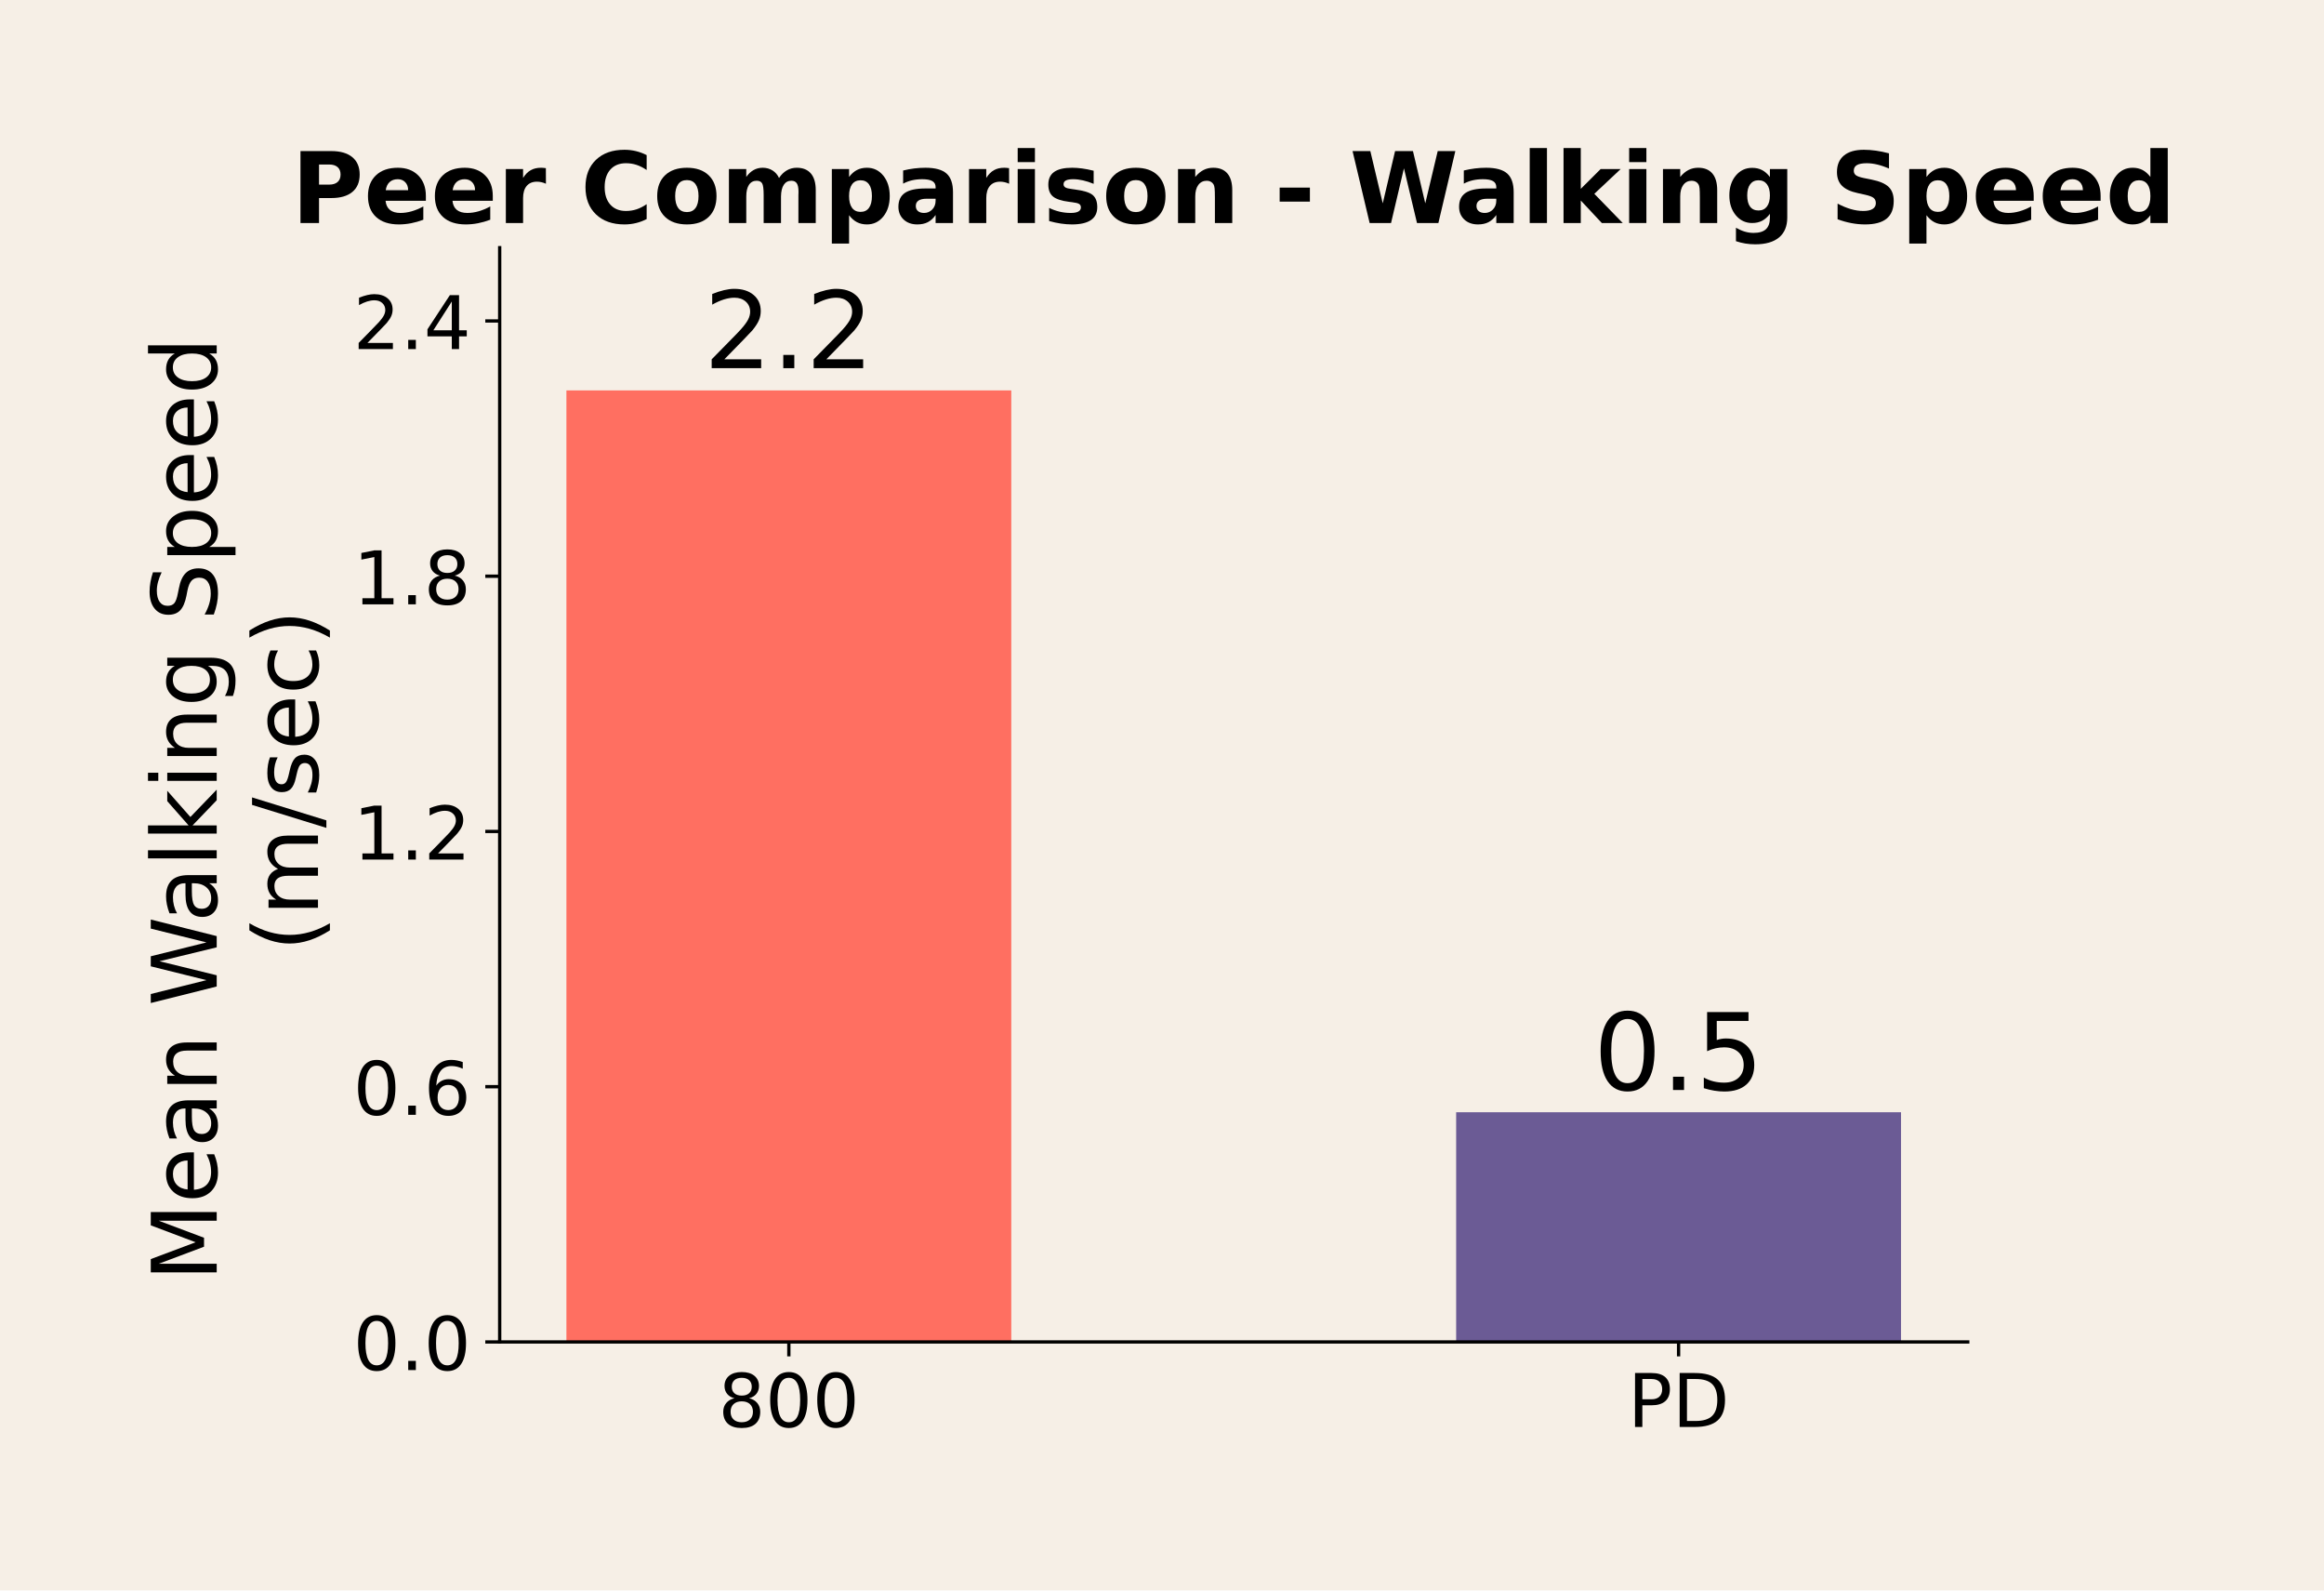
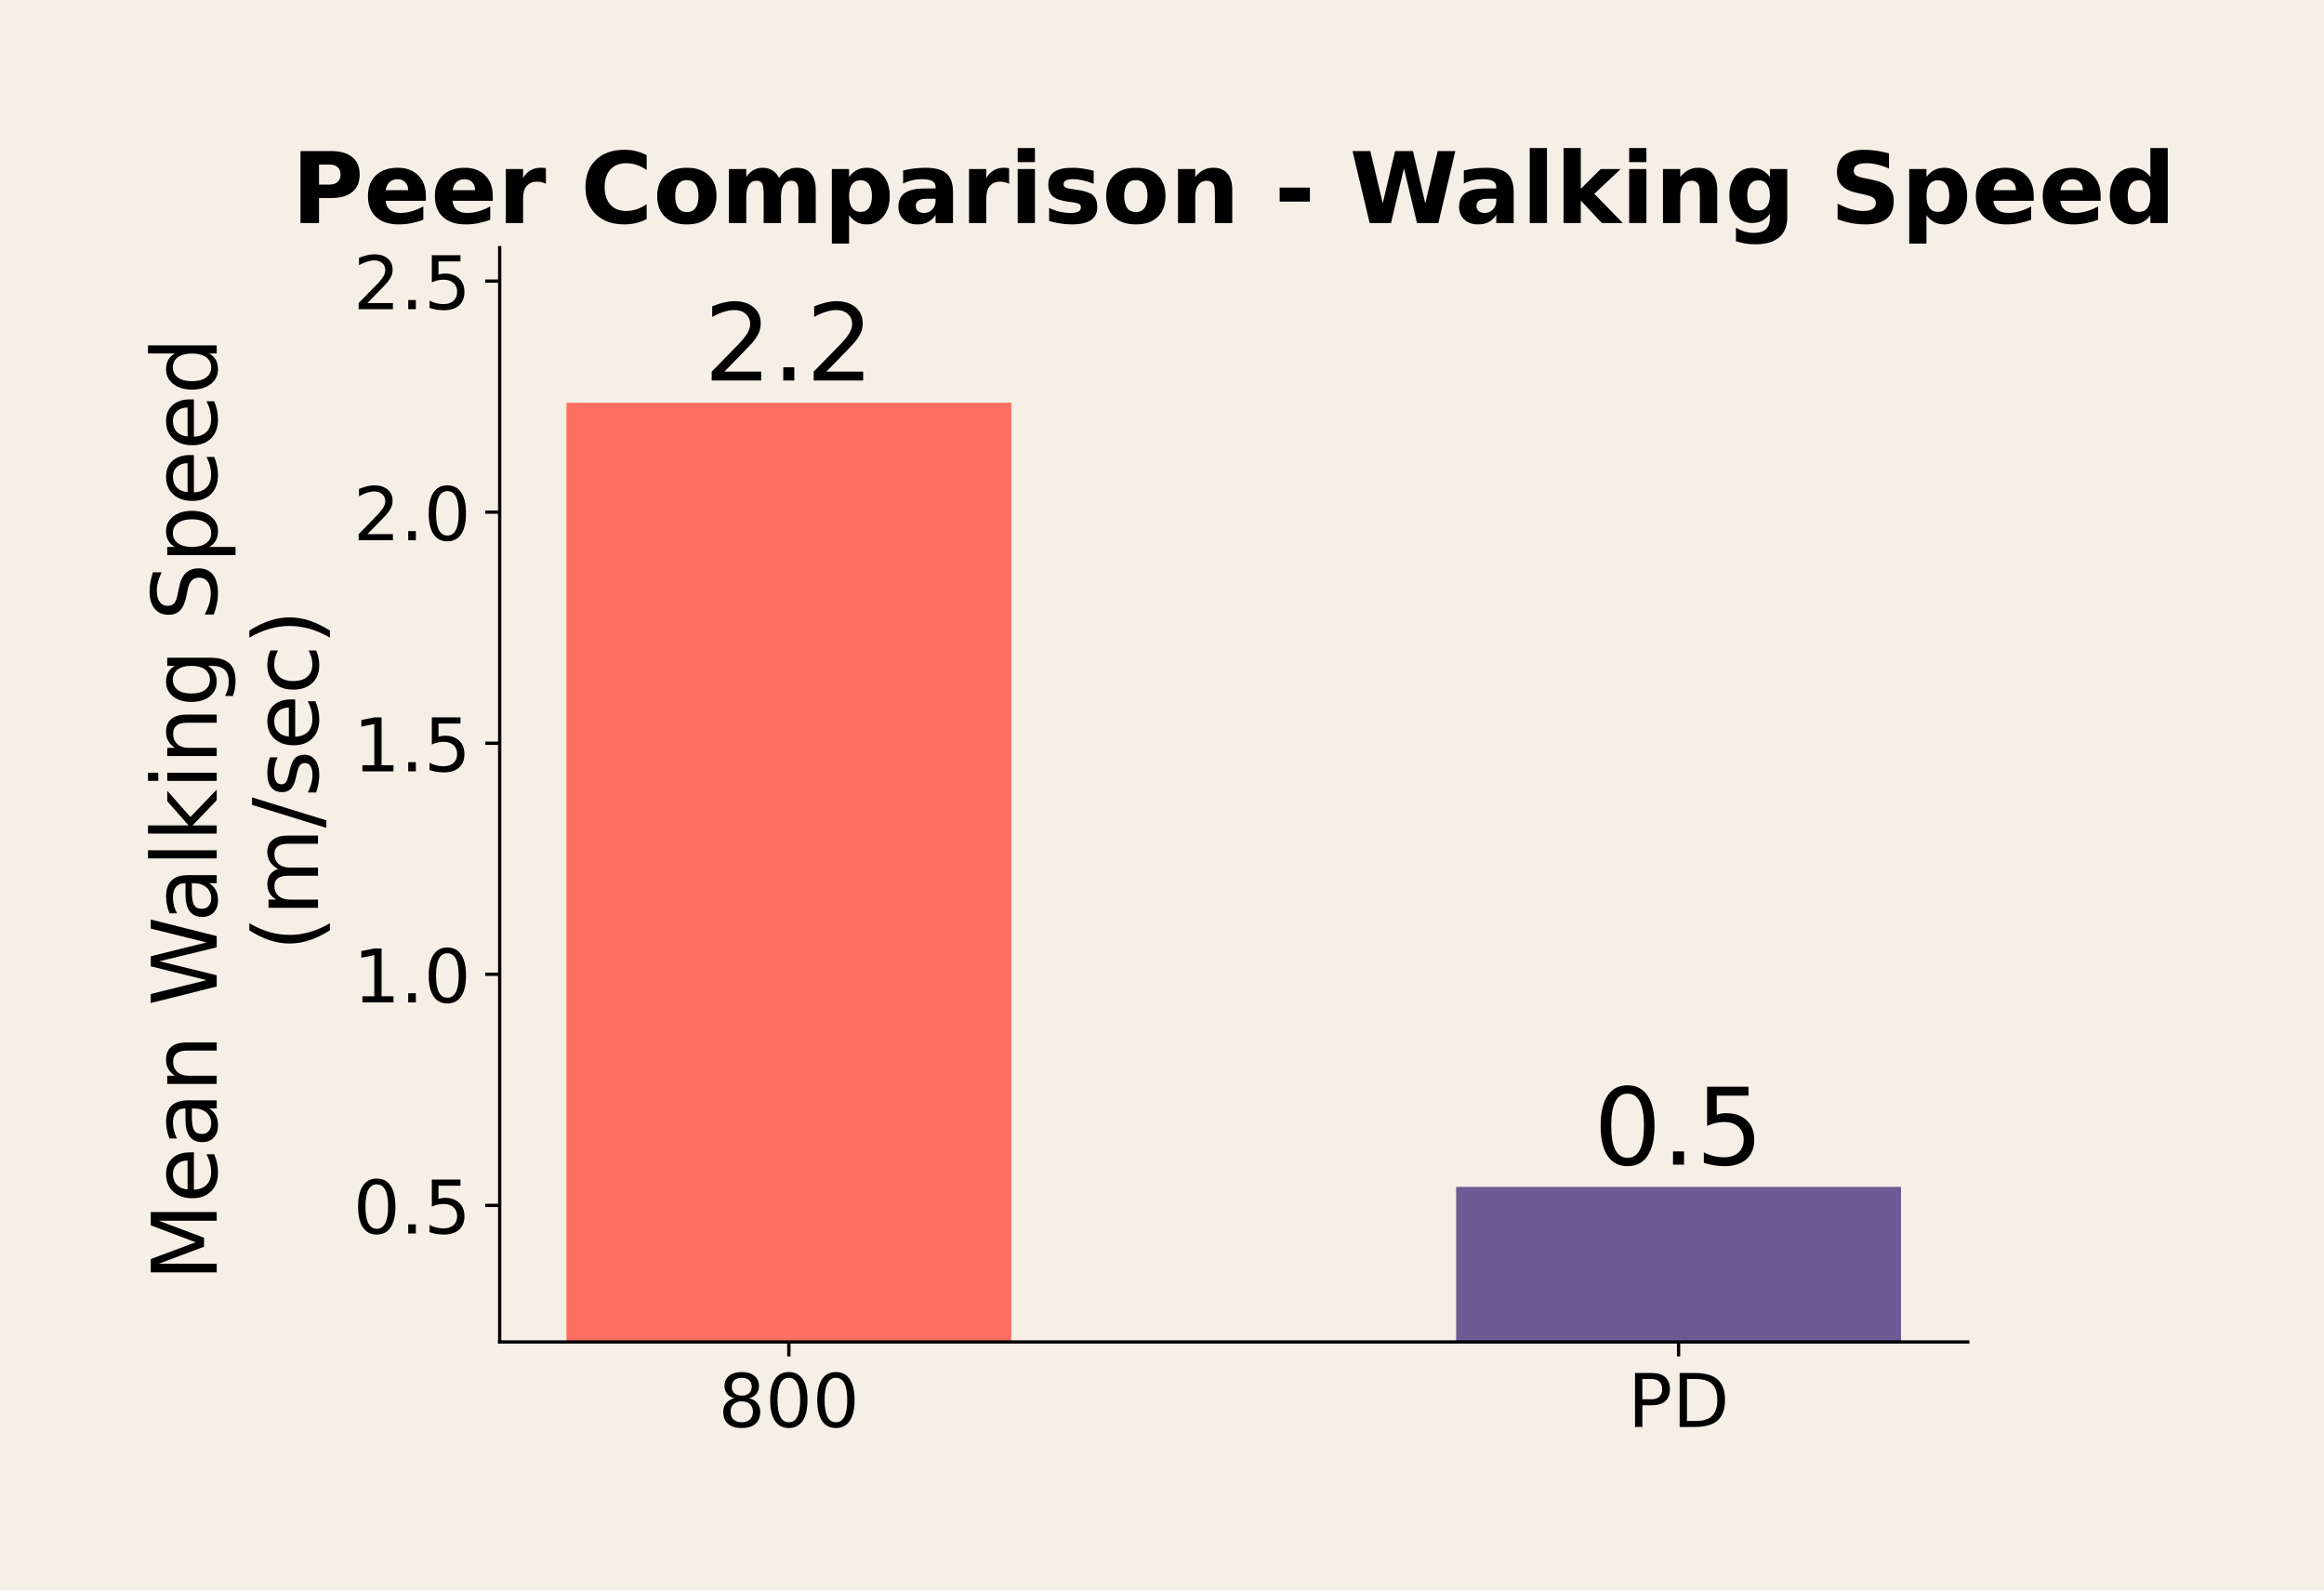
<svg xmlns="http://www.w3.org/2000/svg" xmlns:xlink="http://www.w3.org/1999/xlink" width="565.335pt" height="386.769pt" viewBox="0 0 565.335 386.769" version="1.1">
  <defs>
    <style type="text/css">*{stroke-linejoin: round; stroke-linecap: butt}</style>
  </defs>
  <g id="figure_1">
    <g id="patch_1">
      <path d="M 0 386.769  L 565.335 386.769  L 565.335 0  L 0 0  z " style="fill: #f6efe6" />
    </g>
    <g id="axes_1">
      <g id="patch_2">
        <path d="M 121.553 326.348  L 478.673 326.348  L 478.673 60.236  L 121.553 60.236  z " style="fill: #f6efe6" />
      </g>
      <g id="patch_3">
-         <path d="M 137.785 326.348  L 246.004 326.348  L 246.004 94.947  L 137.785 94.947  z " clip-path="url(#p6599dce9b2)" style="fill: #ff6f61" />
+         <path d="M 137.785 349.331  L 246.004 349.331  L 246.004 97.944  L 137.785 97.944  z " clip-path="url(#p546c8f8f7f)" style="fill: #ff6f61" />
      </g>
      <g id="patch_4">
-         <path d="M 354.222 326.348  L 462.44 326.348  L 462.44 270.482  L 354.222 270.482  z " clip-path="url(#p6599dce9b2)" style="fill: #6b5b95" />
+         <path d="M 354.222 349.331  L 462.44 349.331  L 462.44 288.64  L 354.222 288.64  z " clip-path="url(#p546c8f8f7f)" style="fill: #6b5b95" />
      </g>
      <g id="matplotlib.axis_1">
        <g id="xtick_1">
          <g id="line2d_1">
            <defs>
-               <path id="m36ceeb4257" d="M 0 0  L 0 3.5  " style="stroke: #000000; stroke-width: 0.8" />
-             </defs>
-             <g>
-               <use xlink:href="#m36ceeb4257" x="191.895" y="326.348" style="stroke: #000000; stroke-width: 0.8" />
+               <path id="mba6fbe74b4" d="M 0 0  L 0 3.5  " style="stroke: #000000; stroke-width: 0.8" />
+             </defs>
+             <g>
+               <use xlink:href="#mba6fbe74b4" x="191.895" y="326.348" style="stroke: #000000; stroke-width: 0.8" />
            </g>
          </g>
          <g id="text_1">
            <g transform="translate(174.7158 347.0254) scale(0.18 -0.18)">
              <defs>
                <path id="DejaVuSans-38" d="M 2034 2216  Q 1584 2216 1326 1975  Q 1069 1734 1069 1313  Q 1069 891 1326 650  Q 1584 409 2034 409  Q 2484 409 2743 651  Q 3003 894 3003 1313  Q 3003 1734 2745 1975  Q 2488 2216 2034 2216  z M 1403 2484  Q 997 2584 770 2862  Q 544 3141 544 3541  Q 544 4100 942 4425  Q 1341 4750 2034 4750  Q 2731 4750 3128 4425  Q 3525 4100 3525 3541  Q 3525 3141 3298 2862  Q 3072 2584 2669 2484  Q 3125 2378 3379 2068  Q 3634 1759 3634 1313  Q 3634 634 3220 271  Q 2806 -91 2034 -91  Q 1263 -91 848 271  Q 434 634 434 1313  Q 434 1759 690 2068  Q 947 2378 1403 2484  z M 1172 3481  Q 1172 3119 1398 2916  Q 1625 2713 2034 2713  Q 2441 2713 2670 2916  Q 2900 3119 2900 3481  Q 2900 3844 2670 4047  Q 2441 4250 2034 4250  Q 1625 4250 1398 4047  Q 1172 3844 1172 3481  z " transform="scale(0.015625)" />
                <path id="DejaVuSans-30" d="M 2034 4250  Q 1547 4250 1301 3770  Q 1056 3291 1056 2328  Q 1056 1369 1301 889  Q 1547 409 2034 409  Q 2525 409 2770 889  Q 3016 1369 3016 2328  Q 3016 3291 2770 3770  Q 2525 4250 2034 4250  z M 2034 4750  Q 2819 4750 3233 4129  Q 3647 3509 3647 2328  Q 3647 1150 3233 529  Q 2819 -91 2034 -91  Q 1250 -91 836 529  Q 422 1150 422 2328  Q 422 3509 836 4129  Q 1250 4750 2034 4750  z " transform="scale(0.015625)" />
              </defs>
              <use xlink:href="#DejaVuSans-38" />
              <use xlink:href="#DejaVuSans-30" x="63.623" />
              <use xlink:href="#DejaVuSans-30" x="127.246" />
            </g>
          </g>
        </g>
        <g id="xtick_2">
          <g id="line2d_2">
            <g>
-               <use xlink:href="#m36ceeb4257" x="408.331" y="326.348" style="stroke: #000000; stroke-width: 0.8" />
+               <use xlink:href="#mba6fbe74b4" x="408.331" y="326.348" style="stroke: #000000; stroke-width: 0.8" />
            </g>
          </g>
          <g id="text_2">
            <g transform="translate(395.9742 347.0254) scale(0.18 -0.18)">
              <defs>
                <path id="DejaVuSans-50" d="M 1259 4147  L 1259 2394  L 2053 2394  Q 2494 2394 2734 2622  Q 2975 2850 2975 3272  Q 2975 3691 2734 3919  Q 2494 4147 2053 4147  L 1259 4147  z M 628 4666  L 2053 4666  Q 2838 4666 3239 4311  Q 3641 3956 3641 3272  Q 3641 2581 3239 2228  Q 2838 1875 2053 1875  L 1259 1875  L 1259 0  L 628 0  L 628 4666  z " transform="scale(0.015625)" />
                <path id="DejaVuSans-44" d="M 1259 4147  L 1259 519  L 2022 519  Q 2988 519 3436 956  Q 3884 1394 3884 2338  Q 3884 3275 3436 3711  Q 2988 4147 2022 4147  L 1259 4147  z M 628 4666  L 1925 4666  Q 3281 4666 3915 4102  Q 4550 3538 4550 2338  Q 4550 1131 3912 565  Q 3275 0 1925 0  L 628 0  L 628 4666  z " transform="scale(0.015625)" />
              </defs>
              <use xlink:href="#DejaVuSans-50" />
              <use xlink:href="#DejaVuSans-44" x="60.303" />
            </g>
          </g>
        </g>
      </g>
      <g id="matplotlib.axis_2">
        <g id="ytick_1">
          <g id="line2d_3">
            <defs>
-               <path id="md34f06f603" d="M 0 0  L -3.5 0  " style="stroke: #000000; stroke-width: 0.8" />
-             </defs>
-             <g>
-               <use xlink:href="#md34f06f603" x="121.553" y="326.348" style="stroke: #000000; stroke-width: 0.8" />
+               <path id="m5b3d89cb61" d="M 0 0  L -3.5 0  " style="stroke: #000000; stroke-width: 0.8" />
+             </defs>
+             <g>
+               <use xlink:href="#m5b3d89cb61" x="121.553" y="293.136" style="stroke: #000000; stroke-width: 0.8" />
            </g>
          </g>
          <g id="text_3">
-             <g transform="translate(85.92706 333.1868) scale(0.18 -0.18)">
+             <g transform="translate(85.92706 299.9744) scale(0.18 -0.18)">
              <defs>
                <path id="DejaVuSans-2e" d="M 684 794  L 1344 794  L 1344 0  L 684 0  L 684 794  z " transform="scale(0.015625)" />
+                 <path id="DejaVuSans-35" d="M 691 4666  L 3169 4666  L 3169 4134  L 1269 4134  L 1269 2991  Q 1406 3038 1543 3061  Q 1681 3084 1819 3084  Q 2600 3084 3056 2656  Q 3513 2228 3513 1497  Q 3513 744 3044 326  Q 2575 -91 1722 -91  Q 1428 -91 1123 -41  Q 819 9 494 109  L 494 744  Q 775 591 1075 516  Q 1375 441 1709 441  Q 2250 441 2565 725  Q 2881 1009 2881 1497  Q 2881 1984 2565 2268  Q 2250 2553 1709 2553  Q 1456 2553 1204 2497  Q 953 2441 691 2322  L 691 4666  z " transform="scale(0.015625)" />
              </defs>
              <use xlink:href="#DejaVuSans-30" />
              <use xlink:href="#DejaVuSans-2e" x="63.623" />
-               <use xlink:href="#DejaVuSans-30" x="95.41" />
+               <use xlink:href="#DejaVuSans-35" x="95.41" />
            </g>
          </g>
        </g>
        <g id="ytick_2">
          <g id="line2d_4">
            <g>
-               <use xlink:href="#md34f06f603" x="121.553" y="264.275" style="stroke: #000000; stroke-width: 0.8" />
+               <use xlink:href="#m5b3d89cb61" x="121.553" y="236.941" style="stroke: #000000; stroke-width: 0.8" />
            </g>
          </g>
          <g id="text_4">
-             <g transform="translate(85.92706 271.1135) scale(0.18 -0.18)">
-               <defs>
-                 <path id="DejaVuSans-36" d="M 2113 2584  Q 1688 2584 1439 2293  Q 1191 2003 1191 1497  Q 1191 994 1439 701  Q 1688 409 2113 409  Q 2538 409 2786 701  Q 3034 994 3034 1497  Q 3034 2003 2786 2293  Q 2538 2584 2113 2584  z M 3366 4563  L 3366 3988  Q 3128 4100 2886 4159  Q 2644 4219 2406 4219  Q 1781 4219 1451 3797  Q 1122 3375 1075 2522  Q 1259 2794 1537 2939  Q 1816 3084 2150 3084  Q 2853 3084 3261 2657  Q 3669 2231 3669 1497  Q 3669 778 3244 343  Q 2819 -91 2113 -91  Q 1303 -91 875 529  Q 447 1150 447 2328  Q 447 3434 972 4092  Q 1497 4750 2381 4750  Q 2619 4750 2861 4703  Q 3103 4656 3366 4563  z " transform="scale(0.015625)" />
-               </defs>
-               <use xlink:href="#DejaVuSans-30" />
-               <use xlink:href="#DejaVuSans-2e" x="63.623" />
-               <use xlink:href="#DejaVuSans-36" x="95.41" />
+             <g transform="translate(85.92706 243.7792) scale(0.18 -0.18)">
+               <defs>
+                 <path id="DejaVuSans-31" d="M 794 531  L 1825 531  L 1825 4091  L 703 3866  L 703 4441  L 1819 4666  L 2450 4666  L 2450 531  L 3481 531  L 3481 0  L 794 0  L 794 531  z " transform="scale(0.015625)" />
+               </defs>
+               <use xlink:href="#DejaVuSans-31" />
+               <use xlink:href="#DejaVuSans-2e" x="63.623" />
+               <use xlink:href="#DejaVuSans-30" x="95.41" />
            </g>
          </g>
        </g>
        <g id="ytick_3">
          <g id="line2d_5">
            <g>
-               <use xlink:href="#md34f06f603" x="121.553" y="202.202" style="stroke: #000000; stroke-width: 0.8" />
+               <use xlink:href="#m5b3d89cb61" x="121.553" y="180.745" style="stroke: #000000; stroke-width: 0.8" />
            </g>
          </g>
          <g id="text_5">
-             <g transform="translate(85.92706 209.0402) scale(0.18 -0.18)">
-               <defs>
-                 <path id="DejaVuSans-31" d="M 794 531  L 1825 531  L 1825 4091  L 703 3866  L 703 4441  L 1819 4666  L 2450 4666  L 2450 531  L 3481 531  L 3481 0  L 794 0  L 794 531  z " transform="scale(0.015625)" />
-                 <path id="DejaVuSans-32" d="M 1228 531  L 3431 531  L 3431 0  L 469 0  L 469 531  Q 828 903 1448 1529  Q 2069 2156 2228 2338  Q 2531 2678 2651 2914  Q 2772 3150 2772 3378  Q 2772 3750 2511 3984  Q 2250 4219 1831 4219  Q 1534 4219 1204 4116  Q 875 4013 500 3803  L 500 4441  Q 881 4594 1212 4672  Q 1544 4750 1819 4750  Q 2544 4750 2975 4387  Q 3406 4025 3406 3419  Q 3406 3131 3298 2873  Q 3191 2616 2906 2266  Q 2828 2175 2409 1742  Q 1991 1309 1228 531  z " transform="scale(0.015625)" />
-               </defs>
+             <g transform="translate(85.92706 187.584) scale(0.18 -0.18)">
              <use xlink:href="#DejaVuSans-31" />
              <use xlink:href="#DejaVuSans-2e" x="63.623" />
-               <use xlink:href="#DejaVuSans-32" x="95.41" />
+               <use xlink:href="#DejaVuSans-35" x="95.41" />
            </g>
          </g>
        </g>
        <g id="ytick_4">
          <g id="line2d_6">
            <g>
-               <use xlink:href="#md34f06f603" x="121.553" y="140.128" style="stroke: #000000; stroke-width: 0.8" />
+               <use xlink:href="#m5b3d89cb61" x="121.553" y="124.55" style="stroke: #000000; stroke-width: 0.8" />
            </g>
          </g>
          <g id="text_6">
-             <g transform="translate(85.92706 146.9669) scale(0.18 -0.18)">
-               <use xlink:href="#DejaVuSans-31" />
-               <use xlink:href="#DejaVuSans-2e" x="63.623" />
-               <use xlink:href="#DejaVuSans-38" x="95.41" />
+             <g transform="translate(85.92706 131.3888) scale(0.18 -0.18)">
+               <defs>
+                 <path id="DejaVuSans-32" d="M 1228 531  L 3431 531  L 3431 0  L 469 0  L 469 531  Q 828 903 1448 1529  Q 2069 2156 2228 2338  Q 2531 2678 2651 2914  Q 2772 3150 2772 3378  Q 2772 3750 2511 3984  Q 2250 4219 1831 4219  Q 1534 4219 1204 4116  Q 875 4013 500 3803  L 500 4441  Q 881 4594 1212 4672  Q 1544 4750 1819 4750  Q 2544 4750 2975 4387  Q 3406 4025 3406 3419  Q 3406 3131 3298 2873  Q 3191 2616 2906 2266  Q 2828 2175 2409 1742  Q 1991 1309 1228 531  z " transform="scale(0.015625)" />
+               </defs>
+               <use xlink:href="#DejaVuSans-32" />
+               <use xlink:href="#DejaVuSans-2e" x="63.623" />
+               <use xlink:href="#DejaVuSans-30" x="95.41" />
            </g>
          </g>
        </g>
        <g id="ytick_5">
          <g id="line2d_7">
            <g>
-               <use xlink:href="#md34f06f603" x="121.553" y="78.055" style="stroke: #000000; stroke-width: 0.8" />
+               <use xlink:href="#m5b3d89cb61" x="121.553" y="68.355" style="stroke: #000000; stroke-width: 0.8" />
            </g>
          </g>
          <g id="text_7">
-             <g transform="translate(85.92706 84.89364) scale(0.18 -0.18)">
-               <defs>
-                 <path id="DejaVuSans-34" d="M 2419 4116  L 825 1625  L 2419 1625  L 2419 4116  z M 2253 4666  L 3047 4666  L 3047 1625  L 3713 1625  L 3713 1100  L 3047 1100  L 3047 0  L 2419 0  L 2419 1100  L 313 1100  L 313 1709  L 2253 4666  z " transform="scale(0.015625)" />
-               </defs>
+             <g transform="translate(85.92706 75.19352) scale(0.18 -0.18)">
              <use xlink:href="#DejaVuSans-32" />
              <use xlink:href="#DejaVuSans-2e" x="63.623" />
-               <use xlink:href="#DejaVuSans-34" x="95.41" />
+               <use xlink:href="#DejaVuSans-35" x="95.41" />
            </g>
          </g>
        </g>
        <g id="text_8">
          <g transform="translate(52.71656 311.5904) rotate(-90) scale(0.22 -0.22)">
            <defs>
              <path id="DejaVuSans-4d" d="M 628 4666  L 1569 4666  L 2759 1491  L 3956 4666  L 4897 4666  L 4897 0  L 4281 0  L 4281 4097  L 3078 897  L 2444 897  L 1241 4097  L 1241 0  L 628 0  L 628 4666  z " transform="scale(0.015625)" />
              <path id="DejaVuSans-65" d="M 3597 1894  L 3597 1613  L 953 1613  Q 991 1019 1311 708  Q 1631 397 2203 397  Q 2534 397 2845 478  Q 3156 559 3463 722  L 3463 178  Q 3153 47 2828 -22  Q 2503 -91 2169 -91  Q 1331 -91 842 396  Q 353 884 353 1716  Q 353 2575 817 3079  Q 1281 3584 2069 3584  Q 2775 3584 3186 3129  Q 3597 2675 3597 1894  z M 3022 2063  Q 3016 2534 2758 2815  Q 2500 3097 2075 3097  Q 1594 3097 1305 2825  Q 1016 2553 972 2059  L 3022 2063  z " transform="scale(0.015625)" />
              <path id="DejaVuSans-61" d="M 2194 1759  Q 1497 1759 1228 1600  Q 959 1441 959 1056  Q 959 750 1161 570  Q 1363 391 1709 391  Q 2188 391 2477 730  Q 2766 1069 2766 1631  L 2766 1759  L 2194 1759  z M 3341 1997  L 3341 0  L 2766 0  L 2766 531  Q 2569 213 2275 61  Q 1981 -91 1556 -91  Q 1019 -91 701 211  Q 384 513 384 1019  Q 384 1609 779 1909  Q 1175 2209 1959 2209  L 2766 2209  L 2766 2266  Q 2766 2663 2505 2880  Q 2244 3097 1772 3097  Q 1472 3097 1187 3025  Q 903 2953 641 2809  L 641 3341  Q 956 3463 1253 3523  Q 1550 3584 1831 3584  Q 2591 3584 2966 3190  Q 3341 2797 3341 1997  z " transform="scale(0.015625)" />
              <path id="DejaVuSans-6e" d="M 3513 2113  L 3513 0  L 2938 0  L 2938 2094  Q 2938 2591 2744 2837  Q 2550 3084 2163 3084  Q 1697 3084 1428 2787  Q 1159 2491 1159 1978  L 1159 0  L 581 0  L 581 3500  L 1159 3500  L 1159 2956  Q 1366 3272 1645 3428  Q 1925 3584 2291 3584  Q 2894 3584 3203 3211  Q 3513 2838 3513 2113  z " transform="scale(0.015625)" />
              <path id="DejaVuSans-20" transform="scale(0.015625)" />
              <path id="DejaVuSans-57" d="M 213 4666  L 850 4666  L 1831 722  L 2809 4666  L 3519 4666  L 4500 722  L 5478 4666  L 6119 4666  L 4947 0  L 4153 0  L 3169 4050  L 2175 0  L 1381 0  L 213 4666  z " transform="scale(0.015625)" />
              <path id="DejaVuSans-6c" d="M 603 4863  L 1178 4863  L 1178 0  L 603 0  L 603 4863  z " transform="scale(0.015625)" />
              <path id="DejaVuSans-6b" d="M 581 4863  L 1159 4863  L 1159 1991  L 2875 3500  L 3609 3500  L 1753 1863  L 3688 0  L 2938 0  L 1159 1709  L 1159 0  L 581 0  L 581 4863  z " transform="scale(0.015625)" />
              <path id="DejaVuSans-69" d="M 603 3500  L 1178 3500  L 1178 0  L 603 0  L 603 3500  z M 603 4863  L 1178 4863  L 1178 4134  L 603 4134  L 603 4863  z " transform="scale(0.015625)" />
              <path id="DejaVuSans-67" d="M 2906 1791  Q 2906 2416 2648 2759  Q 2391 3103 1925 3103  Q 1463 3103 1205 2759  Q 947 2416 947 1791  Q 947 1169 1205 825  Q 1463 481 1925 481  Q 2391 481 2648 825  Q 2906 1169 2906 1791  z M 3481 434  Q 3481 -459 3084 -895  Q 2688 -1331 1869 -1331  Q 1566 -1331 1297 -1286  Q 1028 -1241 775 -1147  L 775 -588  Q 1028 -725 1275 -790  Q 1522 -856 1778 -856  Q 2344 -856 2625 -561  Q 2906 -266 2906 331  L 2906 616  Q 2728 306 2450 153  Q 2172 0 1784 0  Q 1141 0 747 490  Q 353 981 353 1791  Q 353 2603 747 3093  Q 1141 3584 1784 3584  Q 2172 3584 2450 3431  Q 2728 3278 2906 2969  L 2906 3500  L 3481 3500  L 3481 434  z " transform="scale(0.015625)" />
              <path id="DejaVuSans-53" d="M 3425 4513  L 3425 3897  Q 3066 4069 2747 4153  Q 2428 4238 2131 4238  Q 1616 4238 1336 4038  Q 1056 3838 1056 3469  Q 1056 3159 1242 3001  Q 1428 2844 1947 2747  L 2328 2669  Q 3034 2534 3370 2195  Q 3706 1856 3706 1288  Q 3706 609 3251 259  Q 2797 -91 1919 -91  Q 1588 -91 1214 -16  Q 841 59 441 206  L 441 856  Q 825 641 1194 531  Q 1563 422 1919 422  Q 2459 422 2753 634  Q 3047 847 3047 1241  Q 3047 1584 2836 1778  Q 2625 1972 2144 2069  L 1759 2144  Q 1053 2284 737 2584  Q 422 2884 422 3419  Q 422 4038 858 4394  Q 1294 4750 2059 4750  Q 2388 4750 2728 4690  Q 3069 4631 3425 4513  z " transform="scale(0.015625)" />
              <path id="DejaVuSans-70" d="M 1159 525  L 1159 -1331  L 581 -1331  L 581 3500  L 1159 3500  L 1159 2969  Q 1341 3281 1617 3432  Q 1894 3584 2278 3584  Q 2916 3584 3314 3078  Q 3713 2572 3713 1747  Q 3713 922 3314 415  Q 2916 -91 2278 -91  Q 1894 -91 1617 61  Q 1341 213 1159 525  z M 3116 1747  Q 3116 2381 2855 2742  Q 2594 3103 2138 3103  Q 1681 3103 1420 2742  Q 1159 2381 1159 1747  Q 1159 1113 1420 752  Q 1681 391 2138 391  Q 2594 391 2855 752  Q 3116 1113 3116 1747  z " transform="scale(0.015625)" />
              <path id="DejaVuSans-64" d="M 2906 2969  L 2906 4863  L 3481 4863  L 3481 0  L 2906 0  L 2906 525  Q 2725 213 2448 61  Q 2172 -91 1784 -91  Q 1150 -91 751 415  Q 353 922 353 1747  Q 353 2572 751 3078  Q 1150 3584 1784 3584  Q 2172 3584 2448 3432  Q 2725 3281 2906 2969  z M 947 1747  Q 947 1113 1208 752  Q 1469 391 1925 391  Q 2381 391 2643 752  Q 2906 1113 2906 1747  Q 2906 2381 2643 2742  Q 2381 3103 1925 3103  Q 1469 3103 1208 2742  Q 947 2381 947 1747  z " transform="scale(0.015625)" />
            </defs>
            <use xlink:href="#DejaVuSans-4d" />
            <use xlink:href="#DejaVuSans-65" x="86.279" />
            <use xlink:href="#DejaVuSans-61" x="147.803" />
            <use xlink:href="#DejaVuSans-6e" x="209.082" />
            <use xlink:href="#DejaVuSans-20" x="272.461" />
            <use xlink:href="#DejaVuSans-57" x="304.248" />
            <use xlink:href="#DejaVuSans-61" x="396.75" />
            <use xlink:href="#DejaVuSans-6c" x="458.029" />
            <use xlink:href="#DejaVuSans-6b" x="485.812" />
            <use xlink:href="#DejaVuSans-69" x="543.723" />
            <use xlink:href="#DejaVuSans-6e" x="571.506" />
            <use xlink:href="#DejaVuSans-67" x="634.885" />
            <use xlink:href="#DejaVuSans-20" x="698.361" />
            <use xlink:href="#DejaVuSans-53" x="730.148" />
            <use xlink:href="#DejaVuSans-70" x="793.625" />
            <use xlink:href="#DejaVuSans-65" x="857.102" />
            <use xlink:href="#DejaVuSans-65" x="918.625" />
            <use xlink:href="#DejaVuSans-64" x="980.148" />
            <use xlink:href="#DejaVuSans-20" x="1043.625" />
          </g>
          <g transform="translate(77.35175 238.339) rotate(-90) scale(0.22 -0.22)">
            <defs>
              <path id="DejaVuSans-28" d="M 1984 4856  Q 1566 4138 1362 3434  Q 1159 2731 1159 2009  Q 1159 1288 1364 580  Q 1569 -128 1984 -844  L 1484 -844  Q 1016 -109 783 600  Q 550 1309 550 2009  Q 550 2706 781 3412  Q 1013 4119 1484 4856  L 1984 4856  z " transform="scale(0.015625)" />
              <path id="DejaVuSans-6d" d="M 3328 2828  Q 3544 3216 3844 3400  Q 4144 3584 4550 3584  Q 5097 3584 5394 3201  Q 5691 2819 5691 2113  L 5691 0  L 5113 0  L 5113 2094  Q 5113 2597 4934 2840  Q 4756 3084 4391 3084  Q 3944 3084 3684 2787  Q 3425 2491 3425 1978  L 3425 0  L 2847 0  L 2847 2094  Q 2847 2600 2669 2842  Q 2491 3084 2119 3084  Q 1678 3084 1418 2786  Q 1159 2488 1159 1978  L 1159 0  L 581 0  L 581 3500  L 1159 3500  L 1159 2956  Q 1356 3278 1631 3431  Q 1906 3584 2284 3584  Q 2666 3584 2933 3390  Q 3200 3197 3328 2828  z " transform="scale(0.015625)" />
              <path id="DejaVuSans-2f" d="M 1625 4666  L 2156 4666  L 531 -594  L 0 -594  L 1625 4666  z " transform="scale(0.015625)" />
              <path id="DejaVuSans-73" d="M 2834 3397  L 2834 2853  Q 2591 2978 2328 3040  Q 2066 3103 1784 3103  Q 1356 3103 1142 2972  Q 928 2841 928 2578  Q 928 2378 1081 2264  Q 1234 2150 1697 2047  L 1894 2003  Q 2506 1872 2764 1633  Q 3022 1394 3022 966  Q 3022 478 2636 193  Q 2250 -91 1575 -91  Q 1294 -91 989 -36  Q 684 19 347 128  L 347 722  Q 666 556 975 473  Q 1284 391 1588 391  Q 1994 391 2212 530  Q 2431 669 2431 922  Q 2431 1156 2273 1281  Q 2116 1406 1581 1522  L 1381 1569  Q 847 1681 609 1914  Q 372 2147 372 2553  Q 372 3047 722 3315  Q 1072 3584 1716 3584  Q 2034 3584 2315 3537  Q 2597 3491 2834 3397  z " transform="scale(0.015625)" />
              <path id="DejaVuSans-63" d="M 3122 3366  L 3122 2828  Q 2878 2963 2633 3030  Q 2388 3097 2138 3097  Q 1578 3097 1268 2742  Q 959 2388 959 1747  Q 959 1106 1268 751  Q 1578 397 2138 397  Q 2388 397 2633 464  Q 2878 531 3122 666  L 3122 134  Q 2881 22 2623 -34  Q 2366 -91 2075 -91  Q 1284 -91 818 406  Q 353 903 353 1747  Q 353 2603 823 3093  Q 1294 3584 2113 3584  Q 2378 3584 2631 3529  Q 2884 3475 3122 3366  z " transform="scale(0.015625)" />
              <path id="DejaVuSans-29" d="M 513 4856  L 1013 4856  Q 1481 4119 1714 3412  Q 1947 2706 1947 2009  Q 1947 1309 1714 600  Q 1481 -109 1013 -844  L 513 -844  Q 928 -128 1133 580  Q 1338 1288 1338 2009  Q 1338 2731 1133 3434  Q 928 4138 513 4856  z " transform="scale(0.015625)" />
            </defs>
            <use xlink:href="#DejaVuSans-20" />
            <use xlink:href="#DejaVuSans-28" x="31.787" />
            <use xlink:href="#DejaVuSans-6d" x="70.801" />
            <use xlink:href="#DejaVuSans-2f" x="168.213" />
            <use xlink:href="#DejaVuSans-73" x="201.904" />
            <use xlink:href="#DejaVuSans-65" x="254.004" />
            <use xlink:href="#DejaVuSans-63" x="315.527" />
            <use xlink:href="#DejaVuSans-29" x="370.508" />
          </g>
        </g>
      </g>
      <g id="patch_5">
        <path d="M 121.553 326.348  L 121.553 60.236  " style="fill: none; stroke: #000000; stroke-width: 0.8; stroke-linejoin: miter; stroke-linecap: square" />
      </g>
      <g id="patch_6">
        <path d="M 121.553 326.348  L 478.673 326.348  " style="fill: none; stroke: #000000; stroke-width: 0.8; stroke-linejoin: miter; stroke-linecap: square" />
      </g>
      <g id="text_9">
-         <g transform="translate(171.2204 89.53932) scale(0.26 -0.26)">
+         <g transform="translate(171.2204 92.53708) scale(0.26 -0.26)">
          <use xlink:href="#DejaVuSans-32" />
          <use xlink:href="#DejaVuSans-2e" x="63.623" />
          <use xlink:href="#DejaVuSans-32" x="95.41" />
        </g>
      </g>
      <g id="text_10">
-         <g transform="translate(387.6568 265.0751) scale(0.26 -0.26)">
-           <defs>
-             <path id="DejaVuSans-35" d="M 691 4666  L 3169 4666  L 3169 4134  L 1269 4134  L 1269 2991  Q 1406 3038 1543 3061  Q 1681 3084 1819 3084  Q 2600 3084 3056 2656  Q 3513 2228 3513 1497  Q 3513 744 3044 326  Q 2575 -91 1722 -91  Q 1428 -91 1123 -41  Q 819 9 494 109  L 494 744  Q 775 591 1075 516  Q 1375 441 1709 441  Q 2250 441 2565 725  Q 2881 1009 2881 1497  Q 2881 1984 2565 2268  Q 2250 2553 1709 2553  Q 1456 2553 1204 2497  Q 953 2441 691 2322  L 691 4666  z " transform="scale(0.015625)" />
-           </defs>
+         <g transform="translate(387.6568 283.233) scale(0.26 -0.26)">
          <use xlink:href="#DejaVuSans-30" />
          <use xlink:href="#DejaVuSans-2e" x="63.623" />
          <use xlink:href="#DejaVuSans-35" x="95.41" />
        </g>
      </g>
      <g id="text_11">
        <g transform="translate(70.89019 54.23625) scale(0.24 -0.24)">
          <defs>
            <path id="DejaVuSans-Bold-50" d="M 588 4666  L 2584 4666  Q 3475 4666 3951 4270  Q 4428 3875 4428 3144  Q 4428 2409 3951 2014  Q 3475 1619 2584 1619  L 1791 1619  L 1791 0  L 588 0  L 588 4666  z M 1791 3794  L 1791 2491  L 2456 2491  Q 2806 2491 2997 2661  Q 3188 2831 3188 3144  Q 3188 3456 2997 3625  Q 2806 3794 2456 3794  L 1791 3794  z " transform="scale(0.015625)" />
            <path id="DejaVuSans-Bold-65" d="M 4031 1759  L 4031 1441  L 1416 1441  Q 1456 1047 1700 850  Q 1944 653 2381 653  Q 2734 653 3104 758  Q 3475 863 3866 1075  L 3866 213  Q 3469 63 3072 -14  Q 2675 -91 2278 -91  Q 1328 -91 801 392  Q 275 875 275 1747  Q 275 2603 792 3093  Q 1309 3584 2216 3584  Q 3041 3584 3536 3087  Q 4031 2591 4031 1759  z M 2881 2131  Q 2881 2450 2695 2645  Q 2509 2841 2209 2841  Q 1884 2841 1681 2658  Q 1478 2475 1428 2131  L 2881 2131  z " transform="scale(0.015625)" />
            <path id="DejaVuSans-Bold-72" d="M 3138 2547  Q 2991 2616 2845 2648  Q 2700 2681 2553 2681  Q 2122 2681 1889 2404  Q 1656 2128 1656 1613  L 1656 0  L 538 0  L 538 3500  L 1656 3500  L 1656 2925  Q 1872 3269 2151 3426  Q 2431 3584 2822 3584  Q 2878 3584 2943 3579  Q 3009 3575 3134 3559  L 3138 2547  z " transform="scale(0.015625)" />
            <path id="DejaVuSans-Bold-20" transform="scale(0.015625)" />
            <path id="DejaVuSans-Bold-43" d="M 4288 256  Q 3956 84 3597 -3  Q 3238 -91 2847 -91  Q 1681 -91 1000 561  Q 319 1213 319 2328  Q 319 3447 1000 4098  Q 1681 4750 2847 4750  Q 3238 4750 3597 4662  Q 3956 4575 4288 4403  L 4288 3438  Q 3953 3666 3628 3772  Q 3303 3878 2944 3878  Q 2300 3878 1931 3465  Q 1563 3053 1563 2328  Q 1563 1606 1931 1193  Q 2300 781 2944 781  Q 3303 781 3628 887  Q 3953 994 4288 1222  L 4288 256  z " transform="scale(0.015625)" />
            <path id="DejaVuSans-Bold-6f" d="M 2203 2784  Q 1831 2784 1636 2517  Q 1441 2250 1441 1747  Q 1441 1244 1636 976  Q 1831 709 2203 709  Q 2569 709 2762 976  Q 2956 1244 2956 1747  Q 2956 2250 2762 2517  Q 2569 2784 2203 2784  z M 2203 3584  Q 3106 3584 3614 3096  Q 4122 2609 4122 1747  Q 4122 884 3614 396  Q 3106 -91 2203 -91  Q 1297 -91 786 396  Q 275 884 275 1747  Q 275 2609 786 3096  Q 1297 3584 2203 3584  z " transform="scale(0.015625)" />
            <path id="DejaVuSans-Bold-6d" d="M 3781 2919  Q 3994 3244 4286 3414  Q 4578 3584 4928 3584  Q 5531 3584 5847 3212  Q 6163 2841 6163 2131  L 6163 0  L 5038 0  L 5038 1825  Q 5041 1866 5042 1909  Q 5044 1953 5044 2034  Q 5044 2406 4934 2573  Q 4825 2741 4581 2741  Q 4263 2741 4089 2478  Q 3916 2216 3909 1719  L 3909 0  L 2784 0  L 2784 1825  Q 2784 2406 2684 2573  Q 2584 2741 2328 2741  Q 2006 2741 1831 2477  Q 1656 2213 1656 1722  L 1656 0  L 531 0  L 531 3500  L 1656 3500  L 1656 2988  Q 1863 3284 2130 3434  Q 2397 3584 2719 3584  Q 3081 3584 3359 3409  Q 3638 3234 3781 2919  z " transform="scale(0.015625)" />
            <path id="DejaVuSans-Bold-70" d="M 1656 506  L 1656 -1331  L 538 -1331  L 538 3500  L 1656 3500  L 1656 2988  Q 1888 3294 2169 3439  Q 2450 3584 2816 3584  Q 3463 3584 3878 3070  Q 4294 2556 4294 1747  Q 4294 938 3878 423  Q 3463 -91 2816 -91  Q 2450 -91 2169 54  Q 1888 200 1656 506  z M 2400 2772  Q 2041 2772 1848 2508  Q 1656 2244 1656 1747  Q 1656 1250 1848 986  Q 2041 722 2400 722  Q 2759 722 2948 984  Q 3138 1247 3138 1747  Q 3138 2247 2948 2509  Q 2759 2772 2400 2772  z " transform="scale(0.015625)" />
            <path id="DejaVuSans-Bold-61" d="M 2106 1575  Q 1756 1575 1579 1456  Q 1403 1338 1403 1106  Q 1403 894 1545 773  Q 1688 653 1941 653  Q 2256 653 2472 879  Q 2688 1106 2688 1447  L 2688 1575  L 2106 1575  z M 3816 1997  L 3816 0  L 2688 0  L 2688 519  Q 2463 200 2181 54  Q 1900 -91 1497 -91  Q 953 -91 614 226  Q 275 544 275 1050  Q 275 1666 698 1953  Q 1122 2241 2028 2241  L 2688 2241  L 2688 2328  Q 2688 2594 2478 2717  Q 2269 2841 1825 2841  Q 1466 2841 1156 2769  Q 847 2697 581 2553  L 581 3406  Q 941 3494 1303 3539  Q 1666 3584 2028 3584  Q 2975 3584 3395 3211  Q 3816 2838 3816 1997  z " transform="scale(0.015625)" />
            <path id="DejaVuSans-Bold-69" d="M 538 3500  L 1656 3500  L 1656 0  L 538 0  L 538 3500  z M 538 4863  L 1656 4863  L 1656 3950  L 538 3950  L 538 4863  z " transform="scale(0.015625)" />
            <path id="DejaVuSans-Bold-73" d="M 3272 3391  L 3272 2541  Q 2913 2691 2578 2766  Q 2244 2841 1947 2841  Q 1628 2841 1473 2761  Q 1319 2681 1319 2516  Q 1319 2381 1436 2309  Q 1553 2238 1856 2203  L 2053 2175  Q 2913 2066 3209 1816  Q 3506 1566 3506 1031  Q 3506 472 3093 190  Q 2681 -91 1863 -91  Q 1516 -91 1145 -36  Q 775 19 384 128  L 384 978  Q 719 816 1070 734  Q 1422 653 1784 653  Q 2113 653 2278 743  Q 2444 834 2444 1013  Q 2444 1163 2330 1236  Q 2216 1309 1875 1350  L 1678 1375  Q 931 1469 631 1722  Q 331 1975 331 2491  Q 331 3047 712 3315  Q 1094 3584 1881 3584  Q 2191 3584 2531 3537  Q 2872 3491 3272 3391  z " transform="scale(0.015625)" />
            <path id="DejaVuSans-Bold-6e" d="M 4056 2131  L 4056 0  L 2931 0  L 2931 347  L 2931 1631  Q 2931 2084 2911 2256  Q 2891 2428 2841 2509  Q 2775 2619 2662 2680  Q 2550 2741 2406 2741  Q 2056 2741 1856 2470  Q 1656 2200 1656 1722  L 1656 0  L 538 0  L 538 3500  L 1656 3500  L 1656 2988  Q 1909 3294 2193 3439  Q 2478 3584 2822 3584  Q 3428 3584 3742 3212  Q 4056 2841 4056 2131  z " transform="scale(0.015625)" />
            <path id="DejaVuSans-Bold-2d" d="M 347 2297  L 2309 2297  L 2309 1388  L 347 1388  L 347 2297  z " transform="scale(0.015625)" />
            <path id="DejaVuSans-Bold-57" d="M 191 4666  L 1344 4666  L 2150 1275  L 2950 4666  L 4109 4666  L 4909 1275  L 5716 4666  L 6859 4666  L 5759 0  L 4372 0  L 3525 3547  L 2688 0  L 1300 0  L 191 4666  z " transform="scale(0.015625)" />
            <path id="DejaVuSans-Bold-6c" d="M 538 4863  L 1656 4863  L 1656 0  L 538 0  L 538 4863  z " transform="scale(0.015625)" />
            <path id="DejaVuSans-Bold-6b" d="M 538 4863  L 1656 4863  L 1656 2216  L 2944 3500  L 4244 3500  L 2534 1894  L 4378 0  L 3022 0  L 1656 1459  L 1656 0  L 538 0  L 538 4863  z " transform="scale(0.015625)" />
            <path id="DejaVuSans-Bold-67" d="M 2919 594  Q 2688 288 2409 144  Q 2131 0 1766 0  Q 1125 0 706 504  Q 288 1009 288 1791  Q 288 2575 706 3076  Q 1125 3578 1766 3578  Q 2131 3578 2409 3434  Q 2688 3291 2919 2981  L 2919 3500  L 4044 3500  L 4044 353  Q 4044 -491 3511 -936  Q 2978 -1381 1966 -1381  Q 1638 -1381 1331 -1331  Q 1025 -1281 716 -1178  L 716 -306  Q 1009 -475 1290 -558  Q 1572 -641 1856 -641  Q 2406 -641 2662 -400  Q 2919 -159 2919 353  L 2919 594  z M 2181 2772  Q 1834 2772 1640 2515  Q 1447 2259 1447 1791  Q 1447 1309 1634 1061  Q 1822 813 2181 813  Q 2531 813 2725 1069  Q 2919 1325 2919 1791  Q 2919 2259 2725 2515  Q 2531 2772 2181 2772  z " transform="scale(0.015625)" />
            <path id="DejaVuSans-Bold-53" d="M 3834 4519  L 3834 3531  Q 3450 3703 3084 3790  Q 2719 3878 2394 3878  Q 1963 3878 1756 3759  Q 1550 3641 1550 3391  Q 1550 3203 1689 3098  Q 1828 2994 2194 2919  L 2706 2816  Q 3484 2659 3812 2340  Q 4141 2022 4141 1434  Q 4141 663 3683 286  Q 3225 -91 2284 -91  Q 1841 -91 1394 -6  Q 947 78 500 244  L 500 1259  Q 947 1022 1364 901  Q 1781 781 2169 781  Q 2563 781 2772 912  Q 2981 1044 2981 1288  Q 2981 1506 2839 1625  Q 2697 1744 2272 1838  L 1806 1941  Q 1106 2091 782 2419  Q 459 2747 459 3303  Q 459 4000 909 4375  Q 1359 4750 2203 4750  Q 2588 4750 2994 4692  Q 3400 4634 3834 4519  z " transform="scale(0.015625)" />
            <path id="DejaVuSans-Bold-64" d="M 2919 2988  L 2919 4863  L 4044 4863  L 4044 0  L 2919 0  L 2919 506  Q 2688 197 2409 53  Q 2131 -91 1766 -91  Q 1119 -91 703 423  Q 288 938 288 1747  Q 288 2556 703 3070  Q 1119 3584 1766 3584  Q 2128 3584 2408 3439  Q 2688 3294 2919 2988  z M 2181 722  Q 2541 722 2730 984  Q 2919 1247 2919 1747  Q 2919 2247 2730 2509  Q 2541 2772 2181 2772  Q 1825 2772 1636 2509  Q 1447 2247 1447 1747  Q 1447 1247 1636 984  Q 1825 722 2181 722  z " transform="scale(0.015625)" />
          </defs>
          <use xlink:href="#DejaVuSans-Bold-50" />
          <use xlink:href="#DejaVuSans-Bold-65" x="73.291" />
          <use xlink:href="#DejaVuSans-Bold-65" x="141.113" />
          <use xlink:href="#DejaVuSans-Bold-72" x="208.936" />
          <use xlink:href="#DejaVuSans-Bold-20" x="258.252" />
          <use xlink:href="#DejaVuSans-Bold-43" x="293.066" />
          <use xlink:href="#DejaVuSans-Bold-6f" x="366.455" />
          <use xlink:href="#DejaVuSans-Bold-6d" x="435.156" />
          <use xlink:href="#DejaVuSans-Bold-70" x="539.355" />
          <use xlink:href="#DejaVuSans-Bold-61" x="610.938" />
          <use xlink:href="#DejaVuSans-Bold-72" x="678.418" />
          <use xlink:href="#DejaVuSans-Bold-69" x="727.734" />
          <use xlink:href="#DejaVuSans-Bold-73" x="762.012" />
          <use xlink:href="#DejaVuSans-Bold-6f" x="821.533" />
          <use xlink:href="#DejaVuSans-Bold-6e" x="890.234" />
          <use xlink:href="#DejaVuSans-Bold-20" x="961.426" />
          <use xlink:href="#DejaVuSans-Bold-2d" x="996.24" />
          <use xlink:href="#DejaVuSans-Bold-20" x="1037.744" />
          <use xlink:href="#DejaVuSans-Bold-57" x="1072.559" />
          <use xlink:href="#DejaVuSans-Bold-61" x="1179.236" />
          <use xlink:href="#DejaVuSans-Bold-6c" x="1246.717" />
          <use xlink:href="#DejaVuSans-Bold-6b" x="1280.994" />
          <use xlink:href="#DejaVuSans-Bold-69" x="1347.498" />
          <use xlink:href="#DejaVuSans-Bold-6e" x="1381.775" />
          <use xlink:href="#DejaVuSans-Bold-67" x="1452.967" />
          <use xlink:href="#DejaVuSans-Bold-20" x="1524.549" />
          <use xlink:href="#DejaVuSans-Bold-53" x="1559.363" />
          <use xlink:href="#DejaVuSans-Bold-70" x="1631.385" />
          <use xlink:href="#DejaVuSans-Bold-65" x="1702.967" />
          <use xlink:href="#DejaVuSans-Bold-65" x="1770.789" />
          <use xlink:href="#DejaVuSans-Bold-64" x="1838.611" />
        </g>
      </g>
    </g>
  </g>
  <defs>
-     <clipPath id="p6599dce9b2">
+     <clipPath id="p546c8f8f7f">
      <rect x="121.553" y="60.236" width="357.12" height="266.112" />
    </clipPath>
  </defs>
</svg>
